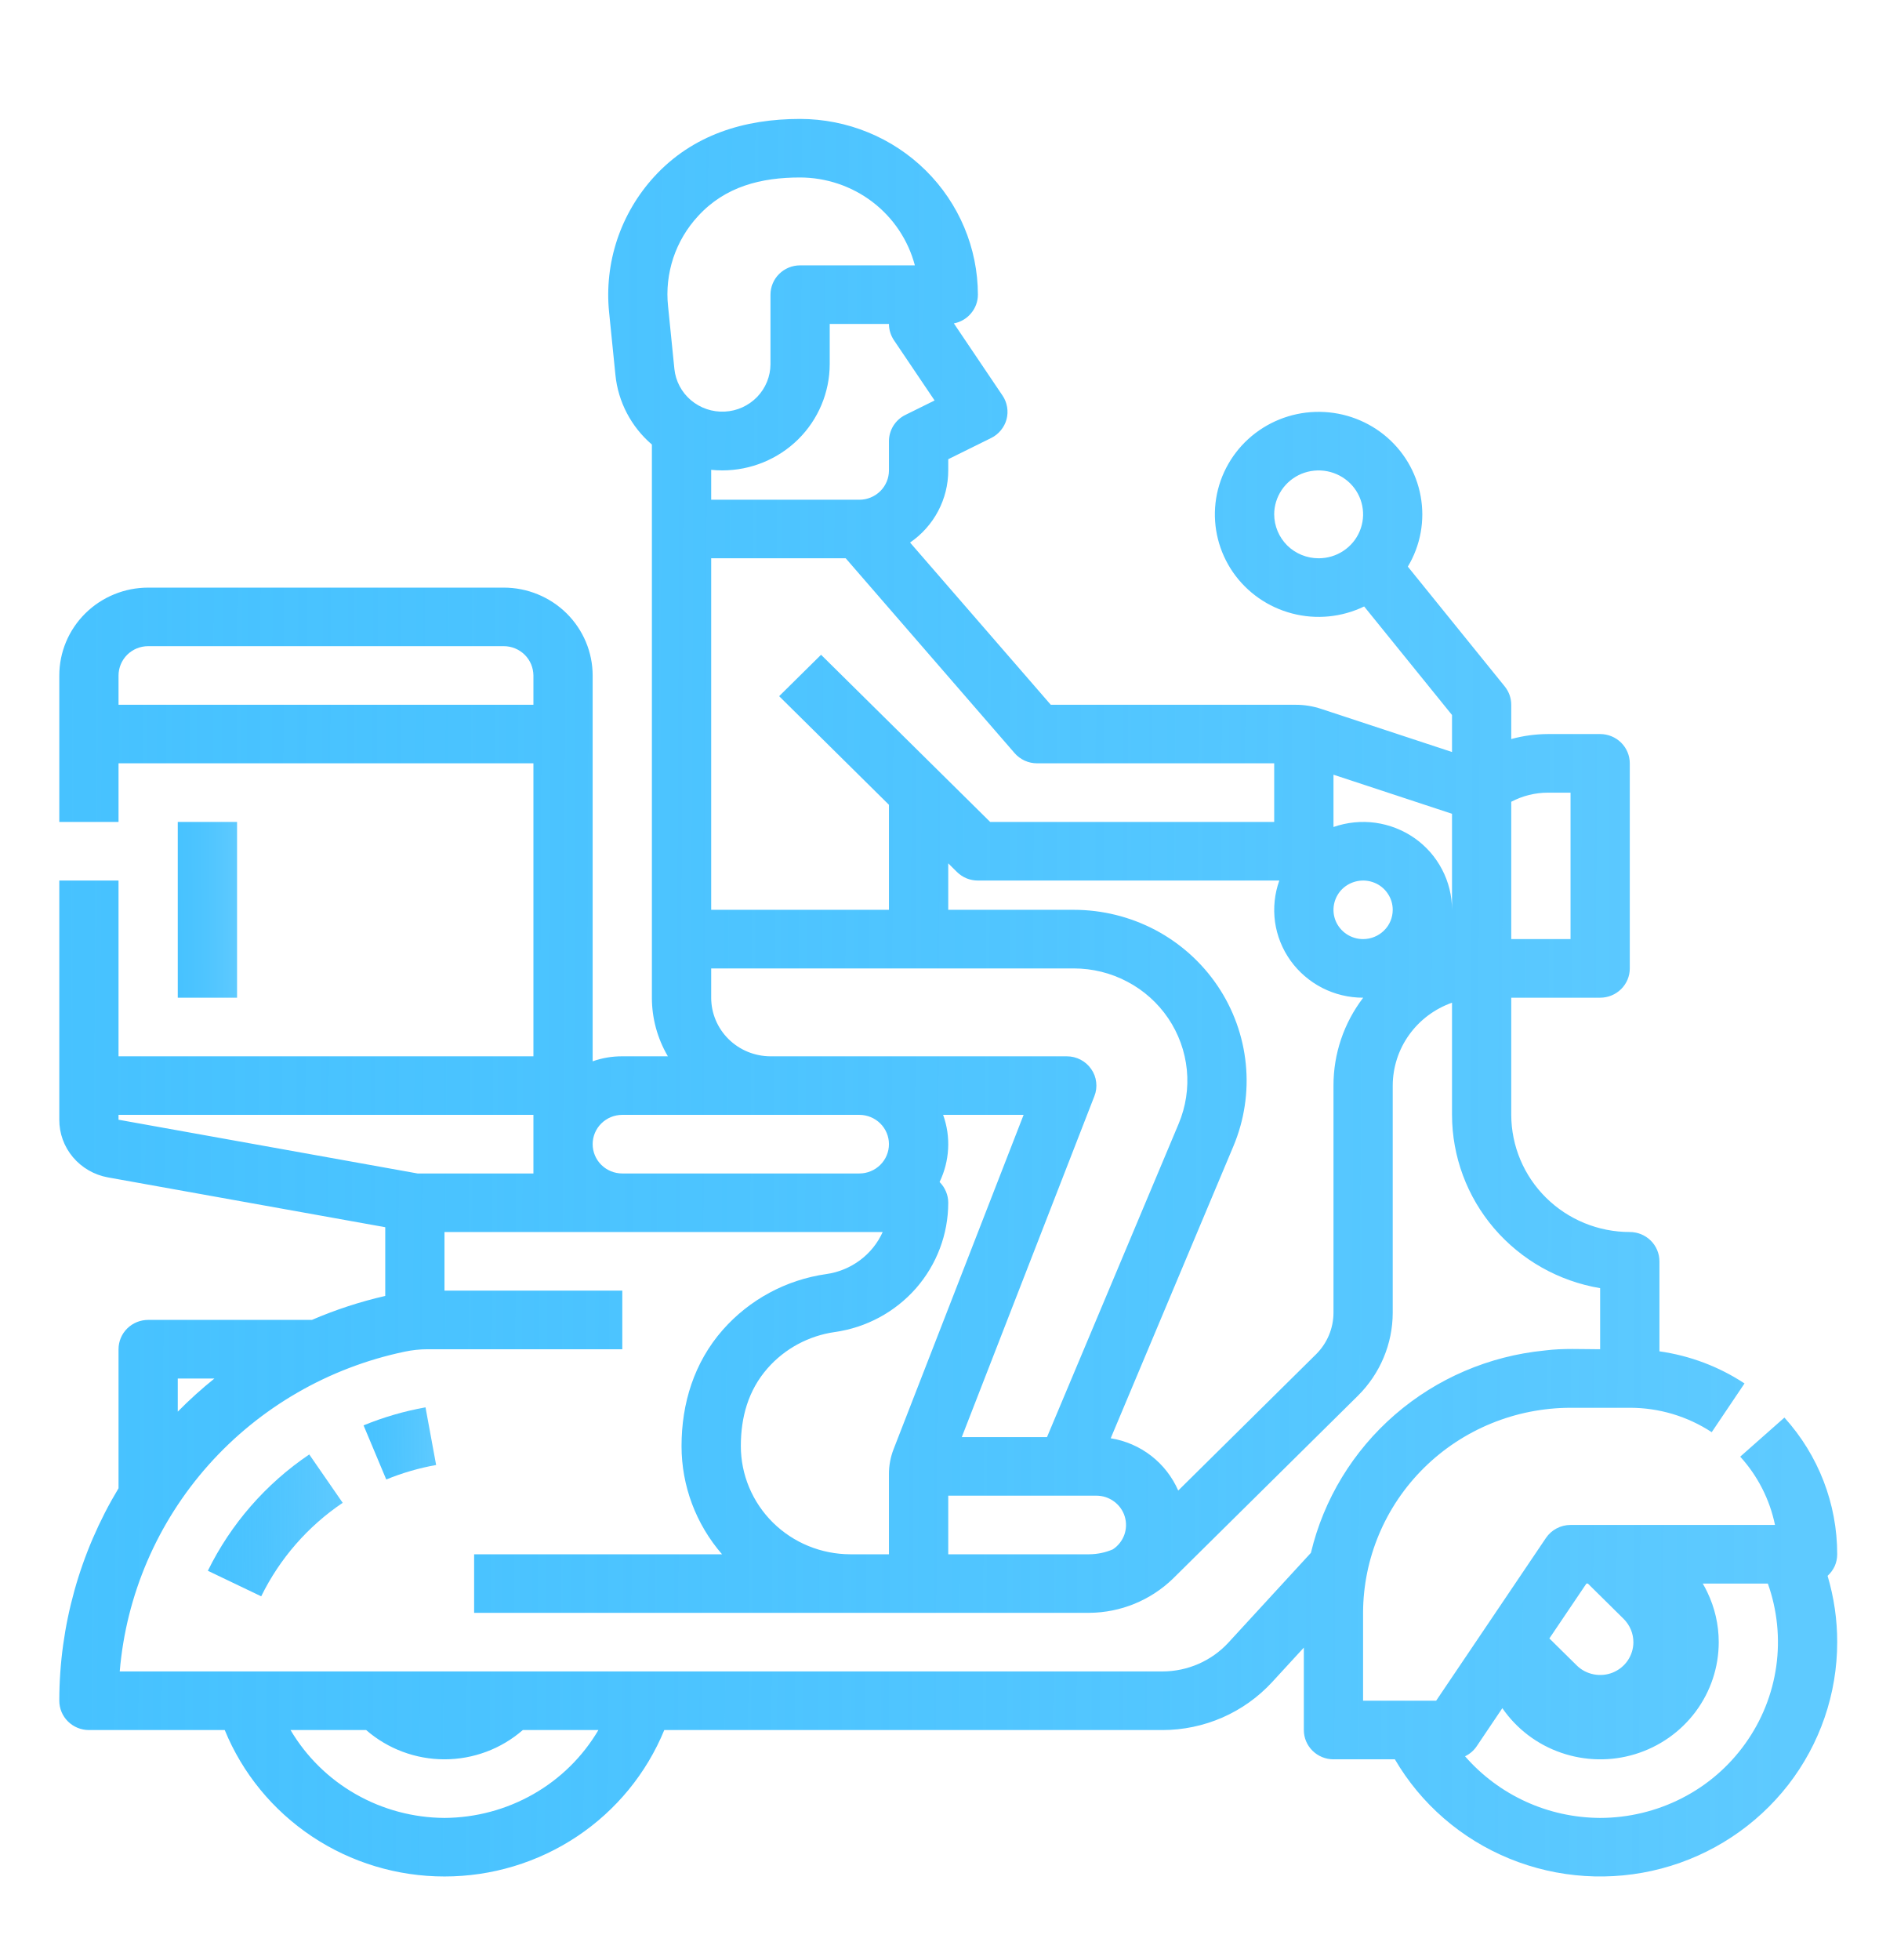
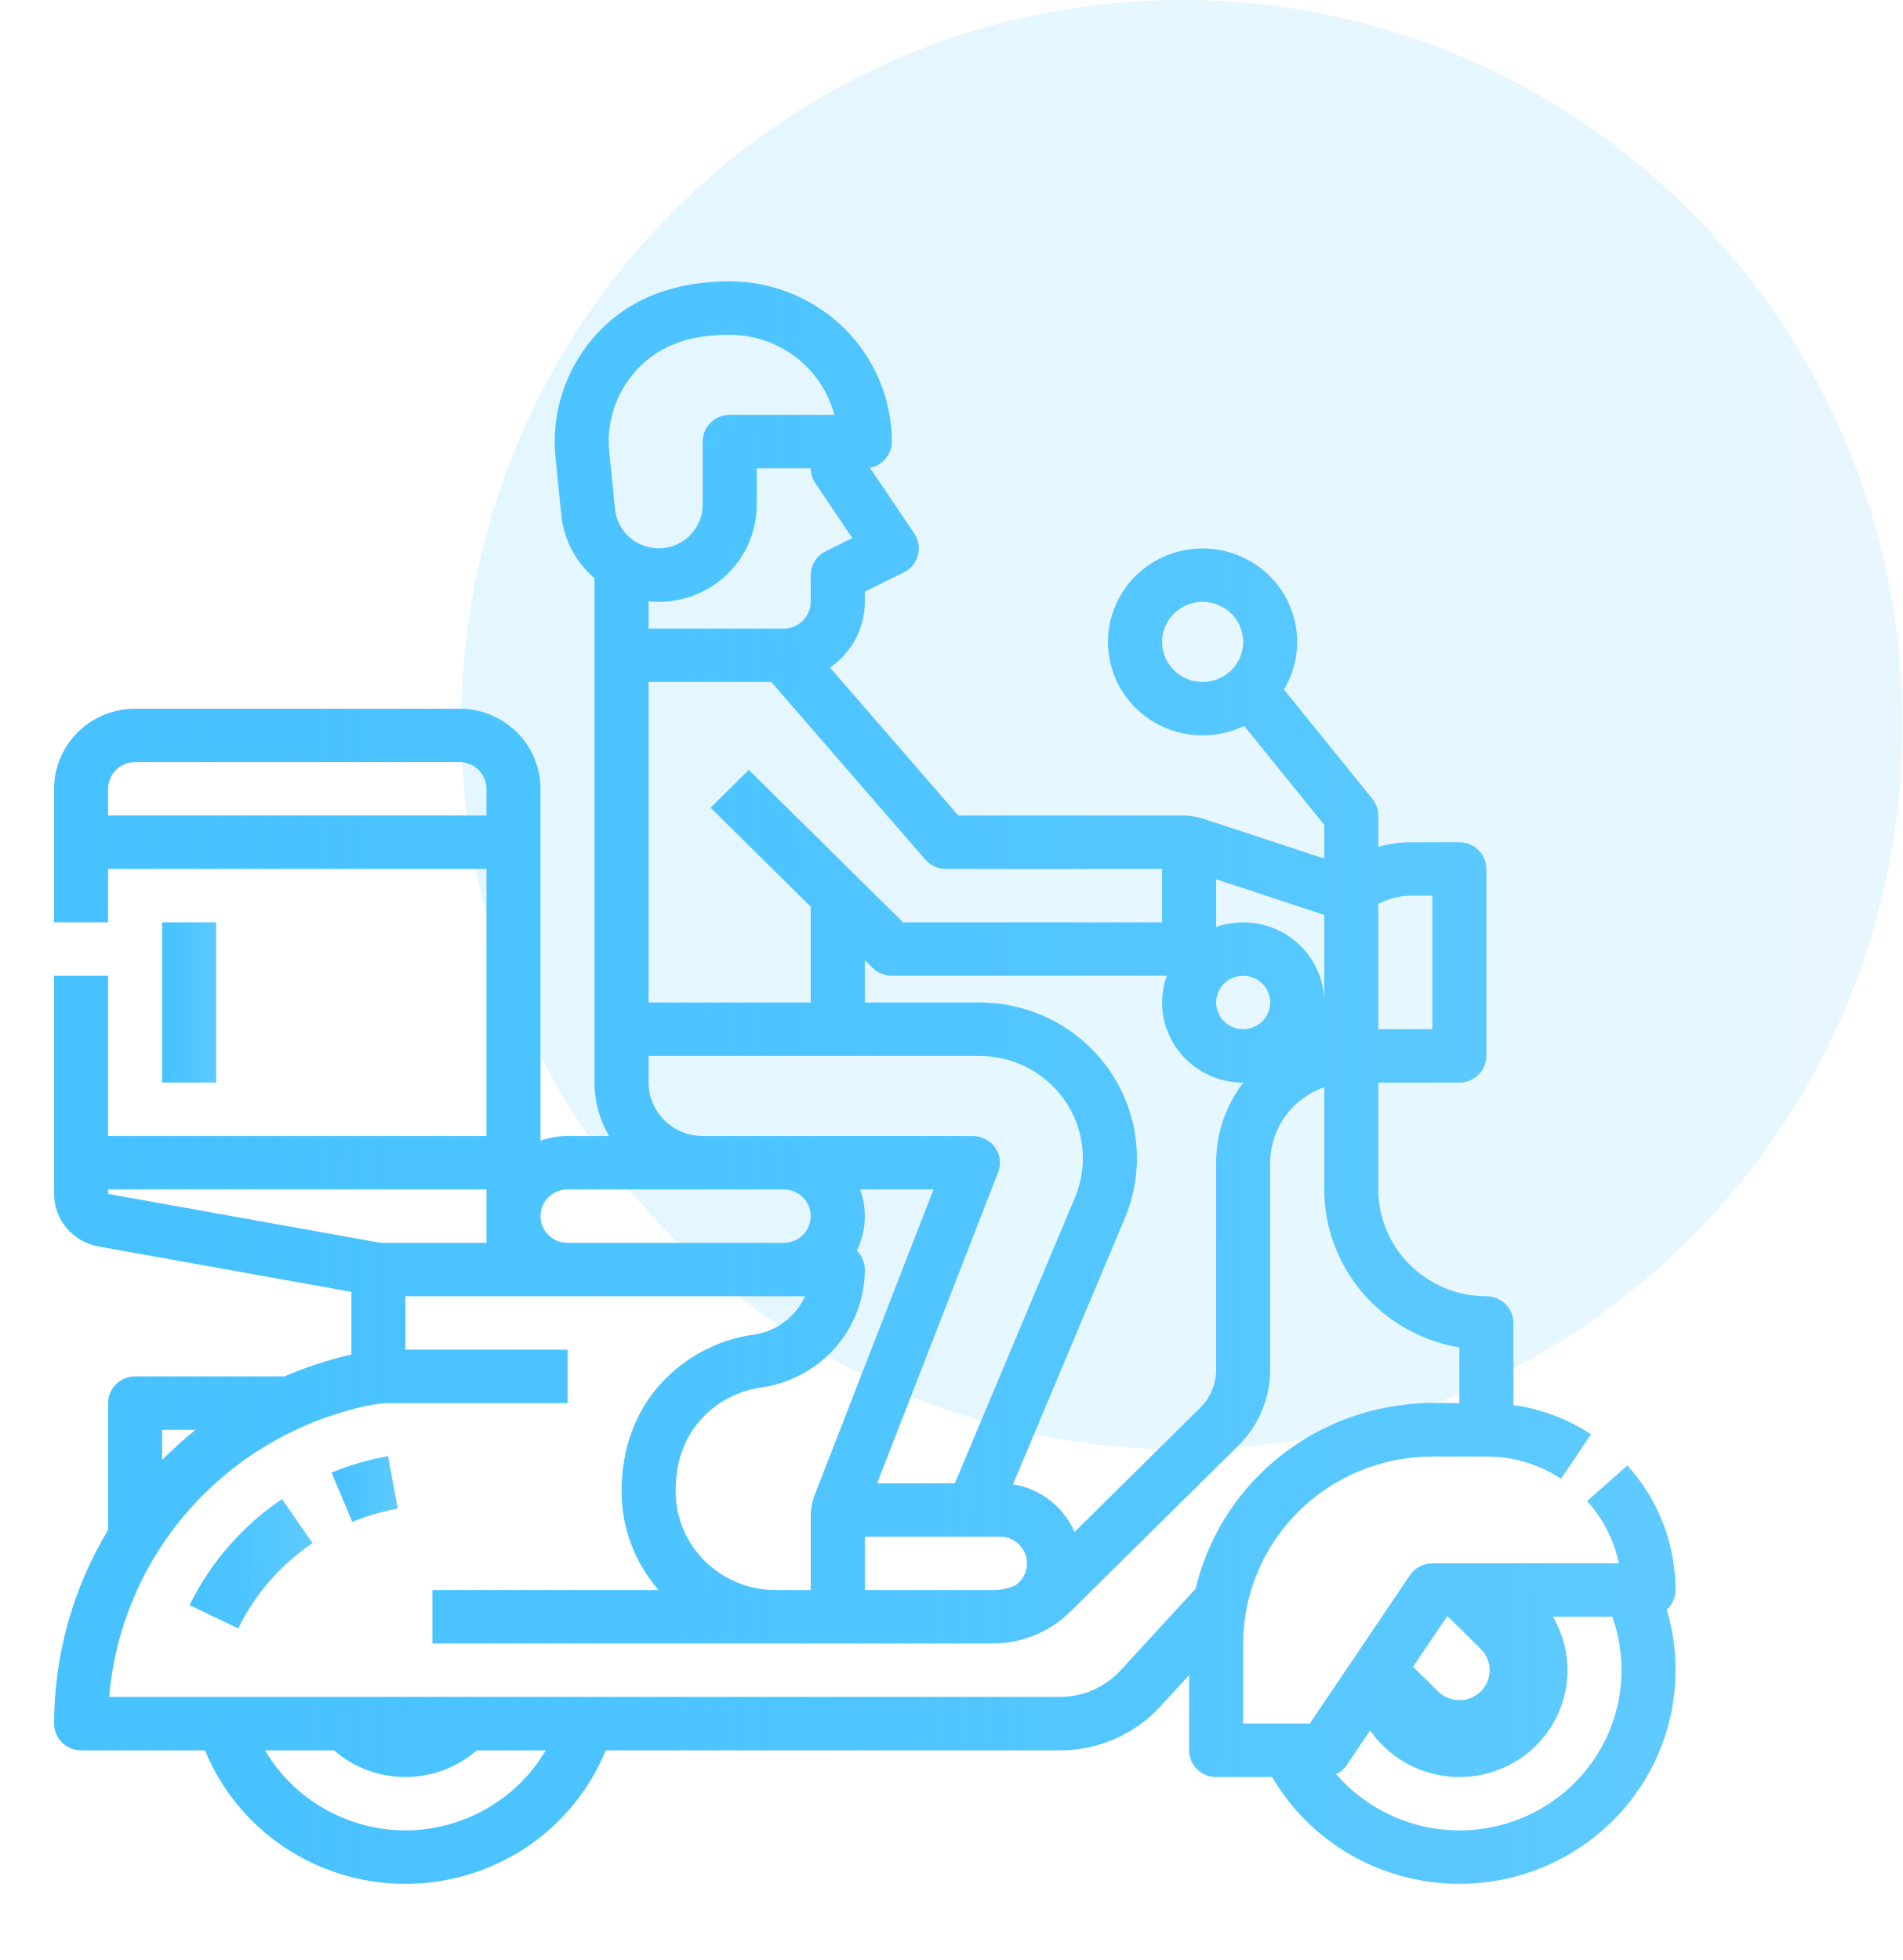
- <svg xmlns="http://www.w3.org/2000/svg" width="30" height="31" viewBox="0 0 30 31" fill="none">
-   <path d="M5.751 22.544L6.11 23.4C6.364 23.296 6.628 23.219 6.899 23.171L6.731 22.259C6.395 22.319 6.066 22.415 5.751 22.544Z" fill="url(#paint0_linear_0_400)" />
-   <path d="M3.288 24.844L4.132 25.248C4.424 24.652 4.868 24.142 5.421 23.769L4.892 23.004C4.204 23.469 3.652 24.103 3.288 24.844Z" fill="url(#paint1_linear_0_400)" />
-   <path d="M29.062 24.583C29.063 23.785 28.765 23.015 28.227 22.421L27.528 23.039C27.805 23.344 27.995 23.717 28.078 24.119H24.844C24.767 24.119 24.691 24.138 24.623 24.174C24.555 24.21 24.497 24.262 24.454 24.326L22.718 26.899H21.562V25.509C21.564 24.65 21.91 23.825 22.525 23.217C23.14 22.609 23.974 22.267 24.844 22.266H25.781C26.242 22.265 26.693 22.4 27.077 22.652L27.596 21.881C27.191 21.614 26.731 21.441 26.25 21.373V19.95C26.25 19.827 26.201 19.709 26.113 19.622C26.025 19.535 25.906 19.486 25.781 19.486C25.284 19.486 24.808 19.291 24.456 18.943C24.105 18.596 23.907 18.125 23.906 17.633V15.78H25.312C25.437 15.78 25.556 15.731 25.644 15.644C25.732 15.557 25.781 15.44 25.781 15.317V12.073C25.781 11.951 25.732 11.833 25.644 11.746C25.556 11.659 25.437 11.61 25.312 11.61H24.486C24.29 11.611 24.095 11.637 23.906 11.689V11.147C23.906 11.042 23.87 10.94 23.803 10.857L22.27 8.962C22.471 8.627 22.543 8.232 22.473 7.849C22.404 7.466 22.197 7.12 21.891 6.875C21.584 6.63 21.199 6.502 20.805 6.515C20.412 6.527 20.036 6.68 19.746 6.944C19.457 7.208 19.273 7.566 19.228 7.953C19.184 8.34 19.282 8.729 19.504 9.051C19.727 9.372 20.059 9.604 20.44 9.703C20.821 9.803 21.225 9.763 21.579 9.592L22.969 11.309V11.894L20.908 11.215C20.773 11.169 20.631 11.146 20.488 11.147H16.622L14.396 8.581C14.583 8.453 14.735 8.282 14.84 8.084C14.945 7.885 15 7.665 15 7.44V7.263L15.678 6.928C15.738 6.899 15.79 6.857 15.832 6.806C15.874 6.755 15.905 6.696 15.922 6.633C15.939 6.569 15.942 6.503 15.931 6.438C15.92 6.373 15.896 6.311 15.859 6.257L15.089 5.115C15.196 5.095 15.292 5.038 15.361 4.955C15.431 4.872 15.469 4.768 15.469 4.661C15.468 3.924 15.171 3.217 14.644 2.696C14.117 2.175 13.402 1.882 12.656 1.881C11.774 1.881 10.956 2.131 10.348 2.795C10.085 3.083 9.885 3.423 9.762 3.792C9.64 4.161 9.596 4.551 9.635 4.937L9.735 5.928C9.777 6.355 9.984 6.75 10.312 7.031V15.78C10.312 16.105 10.399 16.425 10.565 16.707H9.844C9.684 16.706 9.526 16.733 9.375 16.786V10.684C9.375 10.315 9.226 9.962 8.963 9.701C8.699 9.441 8.342 9.294 7.969 9.294H2.344C1.971 9.294 1.613 9.441 1.35 9.701C1.086 9.962 0.938 10.315 0.938 10.684V13H1.875V12.073H8.438V16.707H1.875V13.927H0.938V17.71C0.937 17.927 1.014 18.137 1.155 18.304C1.296 18.47 1.491 18.583 1.707 18.622L6.094 19.41V20.497C5.696 20.588 5.308 20.715 4.934 20.876H2.344C2.219 20.876 2.1 20.925 2.012 21.012C1.924 21.099 1.875 21.217 1.875 21.34V23.539C1.263 24.555 0.939 25.716 0.938 26.899C0.938 27.022 0.987 27.14 1.075 27.227C1.163 27.314 1.282 27.363 1.406 27.363H3.555C3.835 28.047 4.316 28.633 4.935 29.046C5.554 29.459 6.284 29.679 7.031 29.679C7.778 29.679 8.508 29.459 9.128 29.046C9.747 28.633 10.227 28.047 10.508 27.363H18.389C18.716 27.363 19.038 27.295 19.337 27.165C19.636 27.034 19.904 26.843 20.123 26.605L20.625 26.059V27.363C20.625 27.486 20.674 27.603 20.762 27.69C20.85 27.777 20.969 27.826 21.094 27.826H22.065C22.478 28.533 23.115 29.085 23.878 29.397C24.64 29.709 25.486 29.764 26.283 29.553C27.08 29.342 27.785 28.876 28.288 28.229C28.79 27.582 29.062 26.789 29.062 25.973C29.063 25.618 29.011 25.265 28.91 24.924C28.958 24.881 28.996 24.828 29.023 24.77C29.049 24.711 29.062 24.647 29.062 24.583ZM20.156 8.135C20.156 7.998 20.198 7.864 20.275 7.749C20.352 7.635 20.462 7.546 20.59 7.493C20.719 7.441 20.86 7.427 20.997 7.454C21.133 7.481 21.258 7.547 21.357 7.644C21.455 7.741 21.522 7.865 21.549 8C21.576 8.135 21.562 8.274 21.509 8.401C21.456 8.528 21.366 8.637 21.25 8.713C21.134 8.79 20.998 8.83 20.859 8.83C20.673 8.83 20.494 8.757 20.362 8.627C20.231 8.496 20.157 8.32 20.156 8.135ZM13.45 24.583C12.991 24.582 12.551 24.402 12.226 24.081C11.902 23.76 11.719 23.325 11.719 22.871C11.719 22.417 11.835 21.991 12.142 21.641C12.415 21.33 12.793 21.127 13.205 21.068C13.703 20.998 14.159 20.752 14.489 20.377C14.818 20.001 15 19.52 15 19.023C15 18.962 14.988 18.902 14.964 18.846C14.941 18.79 14.906 18.738 14.863 18.695C14.942 18.531 14.988 18.352 14.998 18.17C15.008 17.988 14.981 17.805 14.919 17.633H16.192L14.136 22.919C14.086 23.047 14.061 23.182 14.062 23.318V24.583H13.45ZM15 23.656H17.344C17.444 23.656 17.542 23.688 17.623 23.748C17.703 23.807 17.763 23.89 17.792 23.985C17.821 24.08 17.819 24.182 17.785 24.276C17.751 24.369 17.687 24.45 17.604 24.505C17.486 24.556 17.359 24.582 17.23 24.583H15V23.656ZM18.638 23.575C18.544 23.36 18.398 23.171 18.211 23.026C18.024 22.881 17.804 22.786 17.57 22.748L19.511 18.128C19.683 17.718 19.751 17.271 19.707 16.829C19.663 16.387 19.51 15.962 19.26 15.592C19.01 15.222 18.672 14.919 18.276 14.709C17.879 14.5 17.436 14.39 16.986 14.39H15V13.655L15.137 13.791C15.181 13.834 15.232 13.868 15.289 13.892C15.346 13.915 15.407 13.927 15.469 13.927H20.237C20.162 14.136 20.139 14.361 20.169 14.581C20.2 14.801 20.284 15.011 20.414 15.193C20.544 15.374 20.716 15.522 20.916 15.625C21.116 15.727 21.337 15.78 21.562 15.78H21.564C21.258 16.18 21.093 16.668 21.094 17.17V20.764C21.093 21.01 20.994 21.245 20.819 21.419L18.638 23.575ZM21.562 14.853C21.47 14.853 21.379 14.826 21.302 14.775C21.225 14.724 21.165 14.652 21.129 14.567C21.094 14.483 21.085 14.389 21.103 14.3C21.121 14.21 21.166 14.127 21.231 14.062C21.297 13.998 21.38 13.954 21.471 13.936C21.562 13.918 21.656 13.927 21.742 13.962C21.828 13.997 21.901 14.056 21.952 14.133C22.004 14.209 22.031 14.298 22.031 14.39C22.031 14.513 21.982 14.631 21.894 14.717C21.806 14.804 21.687 14.853 21.562 14.853ZM24.844 12.537V14.853H23.906V12.681C24.084 12.587 24.284 12.537 24.486 12.537H24.844ZM22.969 14.39C22.969 14.168 22.915 13.948 22.811 13.751C22.708 13.553 22.558 13.383 22.375 13.255C22.191 13.127 21.979 13.044 21.756 13.013C21.533 12.983 21.306 13.006 21.094 13.08V12.253L22.969 12.871V14.39ZM16.406 12.073H20.156V13H15.663L12.988 10.356L12.325 11.011L14.062 12.729V14.39H11.25V8.83H13.378L16.05 11.912C16.094 11.963 16.149 12.003 16.21 12.031C16.272 12.059 16.339 12.073 16.406 12.073ZM11.043 3.417C11.472 2.949 12.04 2.807 12.656 2.807C13.072 2.808 13.476 2.945 13.804 3.196C14.133 3.448 14.367 3.8 14.472 4.197H12.656C12.532 4.197 12.413 4.246 12.325 4.333C12.237 4.42 12.188 4.538 12.188 4.661V5.761C12.187 5.954 12.111 6.139 11.977 6.278C11.842 6.417 11.659 6.501 11.464 6.51C11.269 6.52 11.078 6.455 10.93 6.33C10.782 6.205 10.688 6.028 10.668 5.836L10.568 4.845C10.54 4.587 10.569 4.327 10.65 4.081C10.732 3.835 10.866 3.608 11.043 3.417ZM11.426 7.44C11.876 7.44 12.308 7.263 12.627 6.948C12.945 6.633 13.124 6.206 13.125 5.761V5.124H14.062C14.062 5.215 14.09 5.305 14.141 5.381L14.784 6.334L14.321 6.563C14.243 6.601 14.178 6.661 14.132 6.734C14.087 6.807 14.062 6.891 14.062 6.977V7.44C14.062 7.563 14.013 7.681 13.925 7.768C13.837 7.855 13.718 7.904 13.594 7.904H11.25V7.431C11.308 7.437 11.367 7.44 11.426 7.44ZM11.25 15.78V15.317H16.986C17.282 15.317 17.573 15.389 17.833 15.527C18.094 15.664 18.316 15.864 18.48 16.106C18.644 16.349 18.745 16.629 18.774 16.919C18.803 17.21 18.758 17.503 18.645 17.773L16.562 22.73H15.214L17.312 17.336C17.34 17.266 17.349 17.19 17.34 17.116C17.332 17.041 17.305 16.97 17.261 16.908C17.218 16.846 17.161 16.795 17.093 16.76C17.026 16.725 16.951 16.707 16.875 16.707H12.188C11.939 16.706 11.701 16.609 11.525 16.435C11.349 16.261 11.25 16.026 11.25 15.78ZM9.844 17.633H13.594C13.718 17.633 13.837 17.682 13.925 17.769C14.013 17.856 14.062 17.974 14.062 18.096C14.062 18.219 14.013 18.337 13.925 18.424C13.837 18.511 13.718 18.56 13.594 18.56H9.844C9.719 18.56 9.6 18.511 9.512 18.424C9.424 18.337 9.375 18.219 9.375 18.096C9.375 17.974 9.424 17.856 9.512 17.769C9.6 17.682 9.719 17.633 9.844 17.633ZM1.875 11.147V10.684C1.875 10.561 1.925 10.443 2.012 10.356C2.1 10.269 2.219 10.22 2.344 10.22H7.969C8.093 10.22 8.212 10.269 8.3 10.356C8.388 10.443 8.437 10.561 8.438 10.684V11.147H1.875ZM1.875 17.633H8.438V18.56H6.605L1.875 17.71V17.633ZM3.392 21.803C3.189 21.966 2.995 22.141 2.812 22.327V21.803H3.392ZM7.031 28.753C6.538 28.75 6.054 28.621 5.627 28.377C5.2 28.134 4.845 27.784 4.596 27.363H5.792C6.134 27.661 6.575 27.826 7.031 27.826C7.488 27.826 7.928 27.661 8.27 27.363H9.466C9.218 27.784 8.863 28.134 8.436 28.377C8.008 28.621 7.524 28.75 7.031 28.753ZM19.43 25.982C19.298 26.125 19.137 26.239 18.958 26.317C18.779 26.395 18.585 26.436 18.389 26.436H1.894C1.995 25.227 2.488 24.081 3.299 23.17C4.111 22.259 5.198 21.631 6.399 21.379C6.52 21.353 6.644 21.34 6.768 21.34H9.844V20.413H7.031V19.486H13.963C13.883 19.663 13.76 19.816 13.604 19.932C13.448 20.048 13.265 20.124 13.072 20.151C12.436 20.241 11.855 20.555 11.433 21.034C10.98 21.55 10.781 22.196 10.781 22.872C10.781 23.499 11.008 24.106 11.422 24.583H7.5V25.509H17.23C17.727 25.506 18.202 25.311 18.556 24.967L21.482 22.074C21.832 21.726 22.03 21.255 22.031 20.764V17.17C22.032 16.883 22.122 16.602 22.29 16.368C22.458 16.133 22.695 15.956 22.969 15.859V17.633C22.97 18.29 23.205 18.925 23.634 19.427C24.063 19.928 24.657 20.264 25.312 20.374V21.34C25.021 21.34 24.724 21.322 24.434 21.36C23.558 21.446 22.73 21.8 22.067 22.374C21.404 22.948 20.939 23.712 20.737 24.56L19.43 25.982ZM25.095 25.046H25.118L25.684 25.605C25.782 25.703 25.838 25.835 25.838 25.973C25.838 26.076 25.807 26.176 25.75 26.261C25.692 26.347 25.61 26.413 25.514 26.453C25.418 26.492 25.312 26.502 25.21 26.482C25.108 26.462 25.014 26.413 24.941 26.34L24.509 25.914L25.095 25.046ZM25.312 28.753C24.906 28.751 24.505 28.664 24.136 28.495C23.768 28.327 23.44 28.082 23.175 27.778C23.25 27.742 23.313 27.688 23.359 27.62L23.765 27.017C23.991 27.345 24.317 27.592 24.695 27.722C25.073 27.853 25.484 27.861 25.866 27.744C26.249 27.627 26.584 27.392 26.822 27.073C27.06 26.754 27.188 26.369 27.188 25.973C27.188 25.698 27.126 25.427 27.006 25.179C26.985 25.134 26.961 25.09 26.935 25.046H27.965C28.114 25.465 28.16 25.914 28.098 26.355C28.036 26.795 27.868 27.214 27.608 27.577C27.349 27.94 27.005 28.237 26.605 28.441C26.206 28.645 25.762 28.752 25.312 28.753Z" fill="url(#paint2_linear_0_400)" />
-   <path d="M3.75 13H2.812V15.78H3.75V13Z" fill="url(#paint3_linear_0_400)" />
+ <svg xmlns="http://www.w3.org/2000/svg" width="33" height="34" viewBox="0 0 33 34" fill="none">
+   <path d="M5.751 25.544L6.11 26.4C6.364 26.296 6.628 26.219 6.899 26.171L6.731 25.259C6.395 25.319 6.066 25.415 5.751 25.544Z" fill="url(#paint0_linear_13622_15)" />
+   <path d="M3.288 27.844L4.132 28.248C4.424 27.652 4.868 27.142 5.421 26.769L4.892 26.004C4.204 26.469 3.652 27.103 3.288 27.844Z" fill="url(#paint1_linear_13622_15)" />
+   <path d="M29.062 27.583C29.063 26.785 28.765 26.015 28.227 25.421L27.528 26.039C27.805 26.344 27.995 26.717 28.078 27.119H24.844C24.767 27.119 24.691 27.138 24.623 27.174C24.555 27.21 24.497 27.262 24.454 27.326L22.718 29.899H21.562V28.509C21.564 27.65 21.91 26.825 22.525 26.217C23.14 25.609 23.974 25.267 24.844 25.266H25.781C26.242 25.265 26.693 25.4 27.077 25.652L27.596 24.881C27.191 24.614 26.731 24.441 26.25 24.373V22.95C26.25 22.827 26.201 22.709 26.113 22.622C26.025 22.535 25.906 22.486 25.781 22.486C25.284 22.486 24.808 22.291 24.456 21.943C24.105 21.596 23.907 21.125 23.906 20.633V18.78H25.312C25.437 18.78 25.556 18.731 25.644 18.644C25.732 18.557 25.781 18.44 25.781 18.317V15.073C25.781 14.951 25.732 14.833 25.644 14.746C25.556 14.659 25.437 14.61 25.312 14.61H24.486C24.29 14.611 24.095 14.637 23.906 14.689V14.147C23.906 14.042 23.87 13.94 23.803 13.857L22.27 11.962C22.471 11.627 22.543 11.232 22.473 10.849C22.404 10.466 22.197 10.12 21.891 9.875C21.584 9.63 21.199 9.502 20.805 9.515C20.412 9.527 20.036 9.68 19.746 9.944C19.457 10.208 19.273 10.566 19.228 10.953C19.184 11.34 19.282 11.729 19.504 12.051C19.727 12.372 20.059 12.604 20.44 12.703C20.821 12.803 21.225 12.763 21.579 12.592L22.969 14.309V14.894L20.908 14.215C20.773 14.169 20.631 14.146 20.488 14.147H16.622L14.396 11.581C14.583 11.453 14.735 11.282 14.84 11.084C14.945 10.885 15 10.665 15 10.44V10.264L15.678 9.928C15.738 9.899 15.79 9.857 15.832 9.806C15.874 9.755 15.905 9.696 15.922 9.633C15.939 9.569 15.942 9.503 15.931 9.438C15.92 9.373 15.896 9.311 15.859 9.257L15.089 8.115C15.196 8.095 15.292 8.038 15.361 7.955C15.431 7.872 15.469 7.768 15.469 7.661C15.468 6.924 15.171 6.217 14.644 5.696C14.117 5.175 13.402 4.882 12.656 4.881C11.774 4.881 10.956 5.131 10.348 5.795C10.085 6.083 9.885 6.423 9.762 6.792C9.64 7.161 9.596 7.551 9.635 7.937L9.735 8.928C9.777 9.355 9.984 9.75 10.312 10.031V18.78C10.312 19.105 10.399 19.425 10.565 19.707H9.844C9.684 19.706 9.526 19.733 9.375 19.786V13.684C9.375 13.315 9.226 12.962 8.963 12.701C8.699 12.441 8.342 12.294 7.969 12.294H2.344C1.971 12.294 1.613 12.441 1.35 12.701C1.086 12.962 0.938 13.315 0.938 13.684V16H1.875V15.073H8.438V19.707H1.875V16.927H0.938V20.71C0.937 20.927 1.014 21.137 1.155 21.304C1.296 21.47 1.491 21.583 1.707 21.622L6.094 22.41V23.497C5.696 23.588 5.308 23.715 4.934 23.876H2.344C2.219 23.876 2.1 23.925 2.012 24.012C1.924 24.099 1.875 24.217 1.875 24.34V26.539C1.263 27.555 0.939 28.716 0.938 29.899C0.938 30.022 0.987 30.14 1.075 30.227C1.163 30.314 1.282 30.363 1.406 30.363H3.555C3.835 31.047 4.316 31.633 4.935 32.046C5.554 32.459 6.284 32.679 7.031 32.679C7.778 32.679 8.508 32.459 9.128 32.046C9.747 31.633 10.227 31.047 10.508 30.363H18.389C18.716 30.363 19.038 30.295 19.337 30.165C19.636 30.034 19.904 29.843 20.123 29.605L20.625 29.059V30.363C20.625 30.486 20.674 30.603 20.762 30.69C20.85 30.777 20.969 30.826 21.094 30.826H22.065C22.478 31.533 23.115 32.085 23.878 32.397C24.64 32.709 25.486 32.764 26.283 32.553C27.08 32.342 27.785 31.876 28.288 31.229C28.79 30.582 29.062 29.789 29.062 28.973C29.063 28.618 29.011 28.265 28.91 27.924C28.958 27.881 28.996 27.828 29.023 27.77C29.049 27.711 29.062 27.647 29.062 27.583ZM20.156 11.135C20.156 10.998 20.198 10.864 20.275 10.749C20.352 10.635 20.462 10.546 20.59 10.493C20.719 10.441 20.86 10.427 20.997 10.454C21.133 10.481 21.258 10.547 21.357 10.644C21.455 10.741 21.522 10.865 21.549 11C21.576 11.135 21.562 11.274 21.509 11.401C21.456 11.528 21.366 11.637 21.25 11.713C21.134 11.79 20.998 11.83 20.859 11.83C20.673 11.83 20.494 11.757 20.362 11.627C20.231 11.496 20.157 11.32 20.156 11.135ZM13.45 27.583C12.991 27.582 12.551 27.402 12.226 27.081C11.902 26.76 11.719 26.325 11.719 25.871C11.719 25.417 11.835 24.991 12.142 24.641C12.415 24.33 12.793 24.127 13.205 24.068C13.703 23.998 14.159 23.752 14.489 23.377C14.818 23.001 15 22.52 15 22.023C15 21.962 14.988 21.902 14.964 21.846C14.941 21.79 14.906 21.738 14.863 21.695C14.942 21.531 14.988 21.352 14.998 21.17C15.008 20.988 14.981 20.805 14.919 20.633H16.192L14.136 25.919C14.086 26.047 14.061 26.182 14.062 26.318V27.583H13.45ZM15 26.656H17.344C17.444 26.656 17.542 26.688 17.623 26.748C17.703 26.807 17.763 26.89 17.792 26.985C17.821 27.08 17.819 27.182 17.785 27.276C17.751 27.369 17.687 27.45 17.604 27.505C17.486 27.556 17.359 27.582 17.23 27.583H15V26.656ZM18.638 26.575C18.544 26.36 18.398 26.171 18.211 26.026C18.024 25.881 17.804 25.786 17.57 25.748L19.511 21.128C19.683 20.718 19.751 20.271 19.707 19.829C19.663 19.387 19.51 18.962 19.26 18.592C19.01 18.222 18.672 17.919 18.276 17.709C17.879 17.5 17.436 17.39 16.986 17.39H15V16.655L15.137 16.791C15.181 16.834 15.232 16.868 15.289 16.892C15.346 16.915 15.407 16.927 15.469 16.927H20.237C20.162 17.136 20.139 17.361 20.169 17.581C20.2 17.801 20.284 18.011 20.414 18.193C20.544 18.374 20.716 18.522 20.916 18.625C21.116 18.727 21.337 18.78 21.562 18.78H21.564C21.258 19.18 21.093 19.668 21.094 20.17V23.764C21.093 24.01 20.994 24.245 20.819 24.419L18.638 26.575ZM21.562 17.853C21.47 17.853 21.379 17.826 21.302 17.775C21.225 17.724 21.165 17.652 21.129 17.567C21.094 17.483 21.085 17.39 21.103 17.3C21.121 17.21 21.166 17.127 21.231 17.062C21.297 16.998 21.38 16.953 21.471 16.936C21.562 16.918 21.656 16.927 21.742 16.962C21.828 16.997 21.901 17.056 21.952 17.133C22.004 17.209 22.031 17.298 22.031 17.39C22.031 17.513 21.982 17.631 21.894 17.718C21.806 17.804 21.687 17.853 21.562 17.853ZM24.844 15.537V17.853H23.906V15.681C24.084 15.587 24.284 15.537 24.486 15.537H24.844ZM22.969 17.39C22.969 17.168 22.915 16.948 22.811 16.751C22.708 16.553 22.558 16.383 22.375 16.255C22.191 16.127 21.979 16.044 21.756 16.013C21.533 15.983 21.306 16.006 21.094 16.08V15.253L22.969 15.871V17.39ZM16.406 15.073H20.156V16H15.663L12.988 13.356L12.325 14.011L14.062 15.729V17.39H11.25V11.83H13.378L16.05 14.912C16.094 14.963 16.149 15.003 16.21 15.031C16.272 15.059 16.339 15.073 16.406 15.073ZM11.043 6.417C11.472 5.949 12.04 5.807 12.656 5.807C13.072 5.808 13.476 5.945 13.804 6.196C14.133 6.448 14.367 6.8 14.472 7.197H12.656C12.532 7.197 12.413 7.246 12.325 7.333C12.237 7.42 12.188 7.538 12.188 7.661V8.761C12.187 8.954 12.111 9.139 11.977 9.278C11.842 9.417 11.659 9.501 11.464 9.51C11.269 9.52 11.078 9.455 10.93 9.33C10.782 9.205 10.688 9.028 10.668 8.836L10.568 7.845C10.54 7.587 10.569 7.327 10.65 7.081C10.732 6.835 10.866 6.608 11.043 6.417ZM11.426 10.44C11.876 10.44 12.308 10.263 12.627 9.948C12.945 9.633 13.124 9.206 13.125 8.761V8.124H14.062C14.062 8.215 14.09 8.305 14.141 8.381L14.784 9.334L14.321 9.563C14.243 9.601 14.178 9.661 14.132 9.734C14.087 9.807 14.062 9.891 14.062 9.977V10.44C14.062 10.563 14.013 10.681 13.925 10.768C13.837 10.855 13.718 10.904 13.594 10.904H11.25V10.431C11.308 10.437 11.367 10.44 11.426 10.44ZM11.25 18.78V18.317H16.986C17.282 18.317 17.573 18.389 17.833 18.526C18.094 18.664 18.316 18.863 18.48 19.106C18.644 19.349 18.745 19.629 18.774 19.919C18.803 20.21 18.758 20.503 18.645 20.773L16.562 25.73H15.214L17.312 20.336C17.34 20.266 17.349 20.19 17.34 20.116C17.332 20.041 17.305 19.97 17.261 19.908C17.218 19.846 17.161 19.795 17.093 19.76C17.026 19.725 16.951 19.707 16.875 19.707H12.188C11.939 19.706 11.701 19.609 11.525 19.435C11.349 19.261 11.25 19.026 11.25 18.78ZM9.844 20.633H13.594C13.718 20.633 13.837 20.682 13.925 20.769C14.013 20.856 14.062 20.974 14.062 21.096C14.062 21.219 14.013 21.337 13.925 21.424C13.837 21.511 13.718 21.56 13.594 21.56H9.844C9.719 21.56 9.6 21.511 9.512 21.424C9.424 21.337 9.375 21.219 9.375 21.096C9.375 20.974 9.424 20.856 9.512 20.769C9.6 20.682 9.719 20.633 9.844 20.633ZM1.875 14.147V13.684C1.875 13.561 1.925 13.443 2.012 13.356C2.1 13.269 2.219 13.22 2.344 13.22H7.969C8.093 13.22 8.212 13.269 8.3 13.356C8.388 13.443 8.437 13.561 8.438 13.684V14.147H1.875ZM1.875 20.633H8.438V21.56H6.605L1.875 20.71V20.633ZM3.392 24.803C3.189 24.966 2.995 25.141 2.812 25.327V24.803H3.392ZM7.031 31.753C6.538 31.75 6.054 31.621 5.627 31.377C5.2 31.134 4.845 30.784 4.596 30.363H5.792C6.134 30.661 6.575 30.826 7.031 30.826C7.488 30.826 7.928 30.661 8.27 30.363H9.466C9.218 30.784 8.863 31.134 8.436 31.377C8.008 31.621 7.524 31.75 7.031 31.753ZM19.43 28.982C19.298 29.125 19.137 29.239 18.958 29.317C18.779 29.395 18.585 29.436 18.389 29.436H1.894C1.995 28.227 2.488 27.081 3.299 26.17C4.111 25.259 5.198 24.631 6.399 24.379C6.52 24.353 6.644 24.34 6.768 24.34H9.844V23.413H7.031V22.486H13.963C13.883 22.663 13.76 22.816 13.604 22.932C13.448 23.048 13.265 23.124 13.072 23.151C12.436 23.241 11.855 23.555 11.433 24.034C10.98 24.55 10.781 25.196 10.781 25.872C10.781 26.499 11.008 27.106 11.422 27.583H7.5V28.509H17.23C17.727 28.506 18.202 28.311 18.556 27.967L21.482 25.074C21.832 24.726 22.03 24.255 22.031 23.764V20.17C22.032 19.883 22.122 19.602 22.29 19.368C22.458 19.133 22.695 18.956 22.969 18.859V20.633C22.97 21.29 23.205 21.925 23.634 22.427C24.063 22.928 24.657 23.264 25.312 23.374V24.34C25.021 24.34 24.724 24.322 24.434 24.36C23.558 24.446 22.73 24.8 22.067 25.374C21.404 25.948 20.939 26.712 20.737 27.56L19.43 28.982ZM25.095 28.046H25.118L25.684 28.605C25.782 28.703 25.838 28.835 25.838 28.973C25.838 29.076 25.807 29.176 25.75 29.261C25.692 29.347 25.61 29.413 25.514 29.453C25.418 29.492 25.312 29.502 25.21 29.482C25.108 29.462 25.014 29.413 24.941 29.34L24.509 28.914L25.095 28.046ZM25.312 31.753C24.906 31.751 24.505 31.664 24.136 31.495C23.768 31.327 23.44 31.082 23.175 30.778C23.25 30.742 23.313 30.688 23.359 30.62L23.765 30.017C23.991 30.345 24.317 30.592 24.695 30.722C25.073 30.853 25.484 30.861 25.866 30.744C26.249 30.627 26.584 30.392 26.822 30.073C27.06 29.754 27.188 29.369 27.188 28.973C27.188 28.698 27.126 28.427 27.006 28.179C26.985 28.134 26.961 28.09 26.935 28.046H27.965C28.114 28.465 28.16 28.914 28.098 29.355C28.036 29.795 27.868 30.214 27.608 30.577C27.349 30.94 27.005 31.237 26.605 31.441C26.206 31.645 25.762 31.752 25.312 31.753Z" fill="url(#paint2_linear_13622_15)" />
+   <path d="M3.75 16H2.812V18.779H3.75V16Z" fill="url(#paint3_linear_13622_15)" />
+   <ellipse opacity="0.15" cx="20.5" cy="12.572" rx="12.5" ry="12.572" fill="url(#paint4_linear_13622_15)" />
  <defs>
-     <linearGradient id="paint0_linear_0_400" x1="5.751" y1="22.791" x2="6.871" y2="22.796" gradientUnits="userSpaceOnUse">
+     <linearGradient id="paint0_linear_13622_15" x1="5.751" y1="25.791" x2="6.871" y2="25.796" gradientUnits="userSpaceOnUse">
      <stop stop-color="#47C2FF" />
      <stop offset="1" stop-color="#1CB4FF" stop-opacity="0.71" />
    </linearGradient>
-     <linearGradient id="paint1_linear_0_400" x1="3.288" y1="24.051" x2="5.37" y2="24.06" gradientUnits="userSpaceOnUse">
+     <linearGradient id="paint1_linear_13622_15" x1="3.288" y1="27.051" x2="5.37" y2="27.06" gradientUnits="userSpaceOnUse">
      <stop stop-color="#47C2FF" />
      <stop offset="1" stop-color="#1CB4FF" stop-opacity="0.71" />
    </linearGradient>
-     <linearGradient id="paint2_linear_0_400" x1="0.938" y1="14.853" x2="28.388" y2="14.977" gradientUnits="userSpaceOnUse">
+     <linearGradient id="paint2_linear_13622_15" x1="0.938" y1="17.853" x2="28.388" y2="17.977" gradientUnits="userSpaceOnUse">
      <stop stop-color="#47C2FF" />
      <stop offset="1" stop-color="#1CB4FF" stop-opacity="0.71" />
    </linearGradient>
-     <linearGradient id="paint3_linear_0_400" x1="2.812" y1="14.297" x2="3.728" y2="14.298" gradientUnits="userSpaceOnUse">
+     <linearGradient id="paint3_linear_13622_15" x1="2.812" y1="17.297" x2="3.728" y2="17.298" gradientUnits="userSpaceOnUse">
      <stop stop-color="#47C2FF" />
      <stop offset="1" stop-color="#1CB4FF" stop-opacity="0.71" />
    </linearGradient>
+     <linearGradient id="paint4_linear_13622_15" x1="8" y1="11.733" x2="32.401" y2="11.842" gradientUnits="userSpaceOnUse">
+       <stop stop-color="#47C2FF" />
+       <stop offset="1" stop-color="#63CBFE" />
+     </linearGradient>
  </defs>
</svg>
